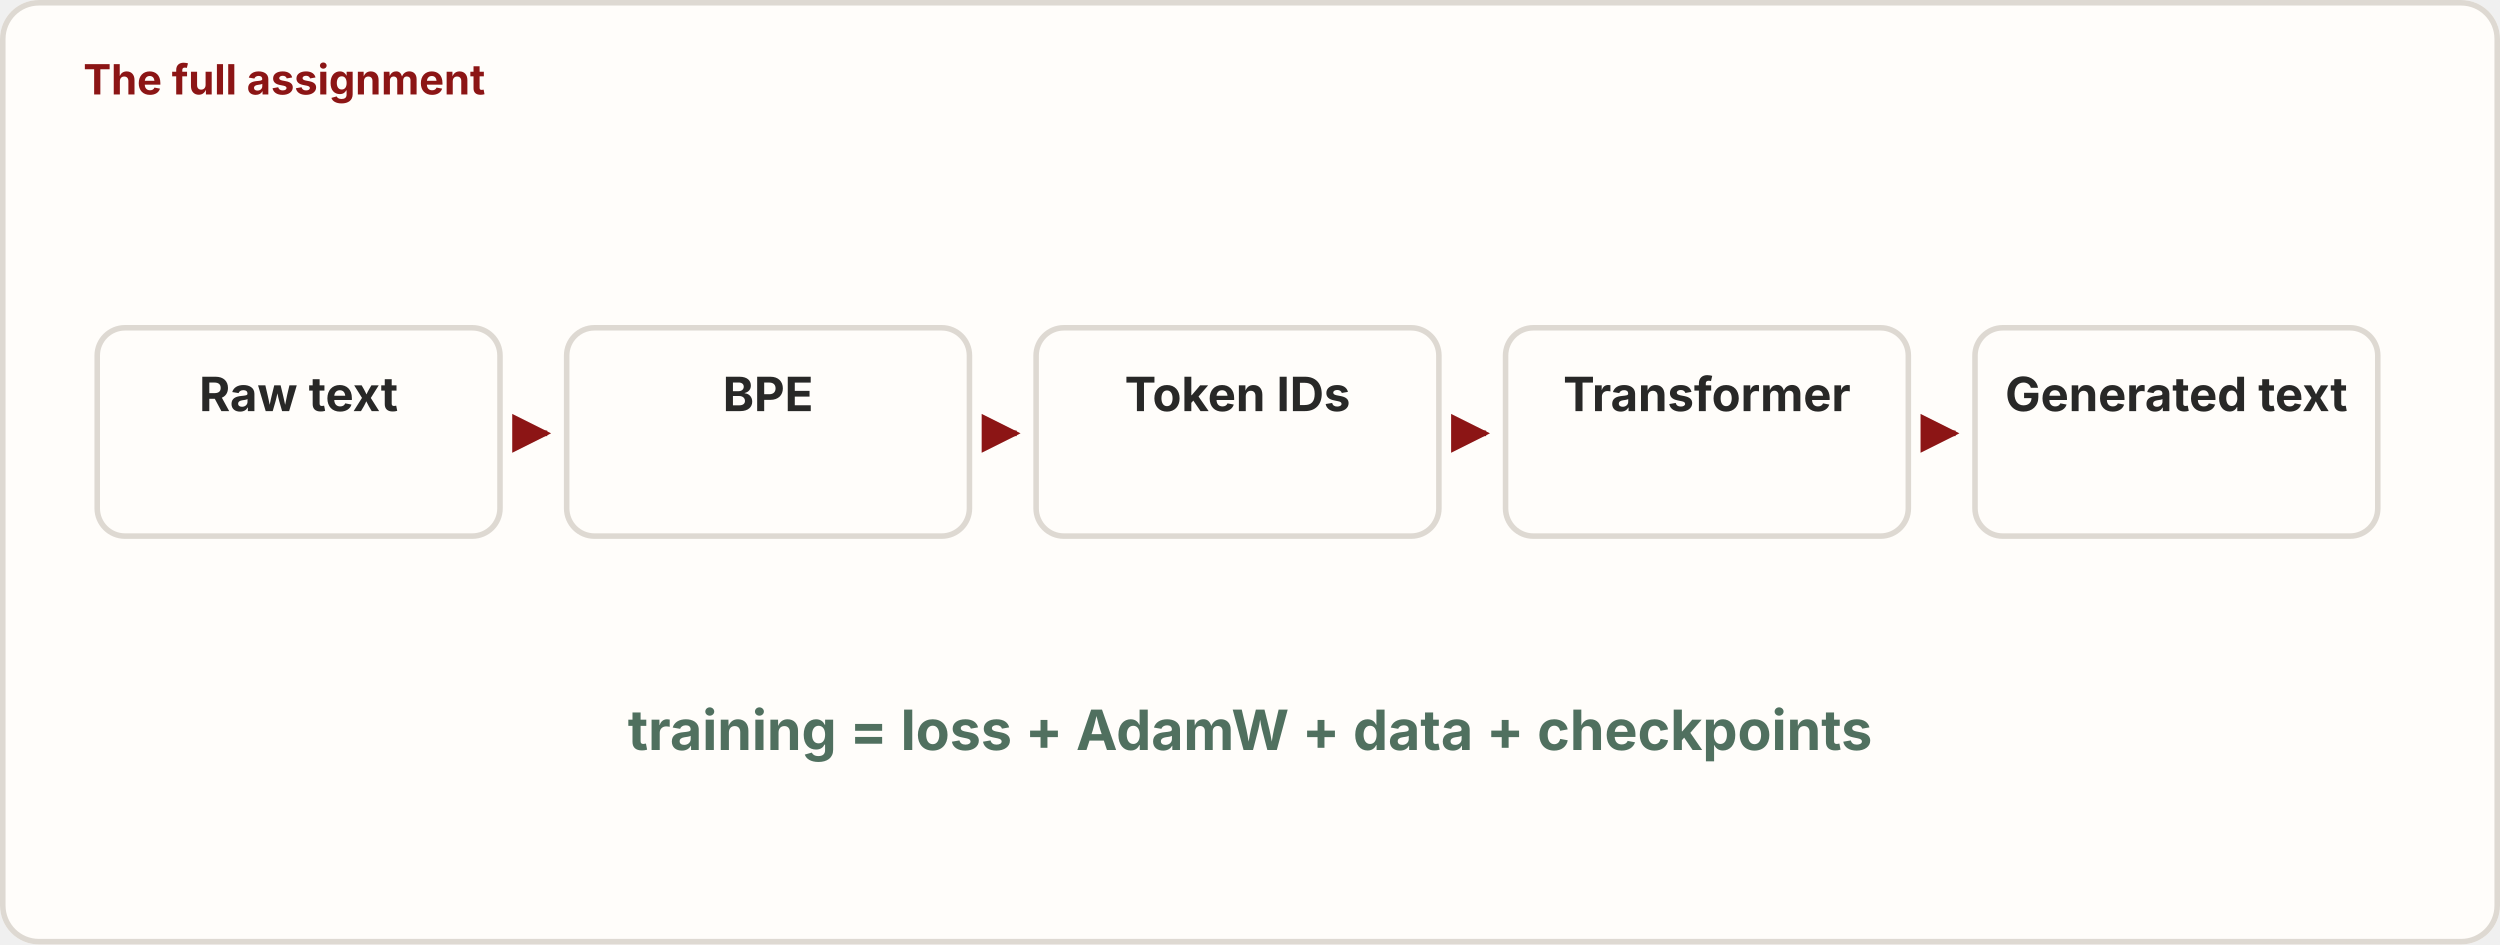
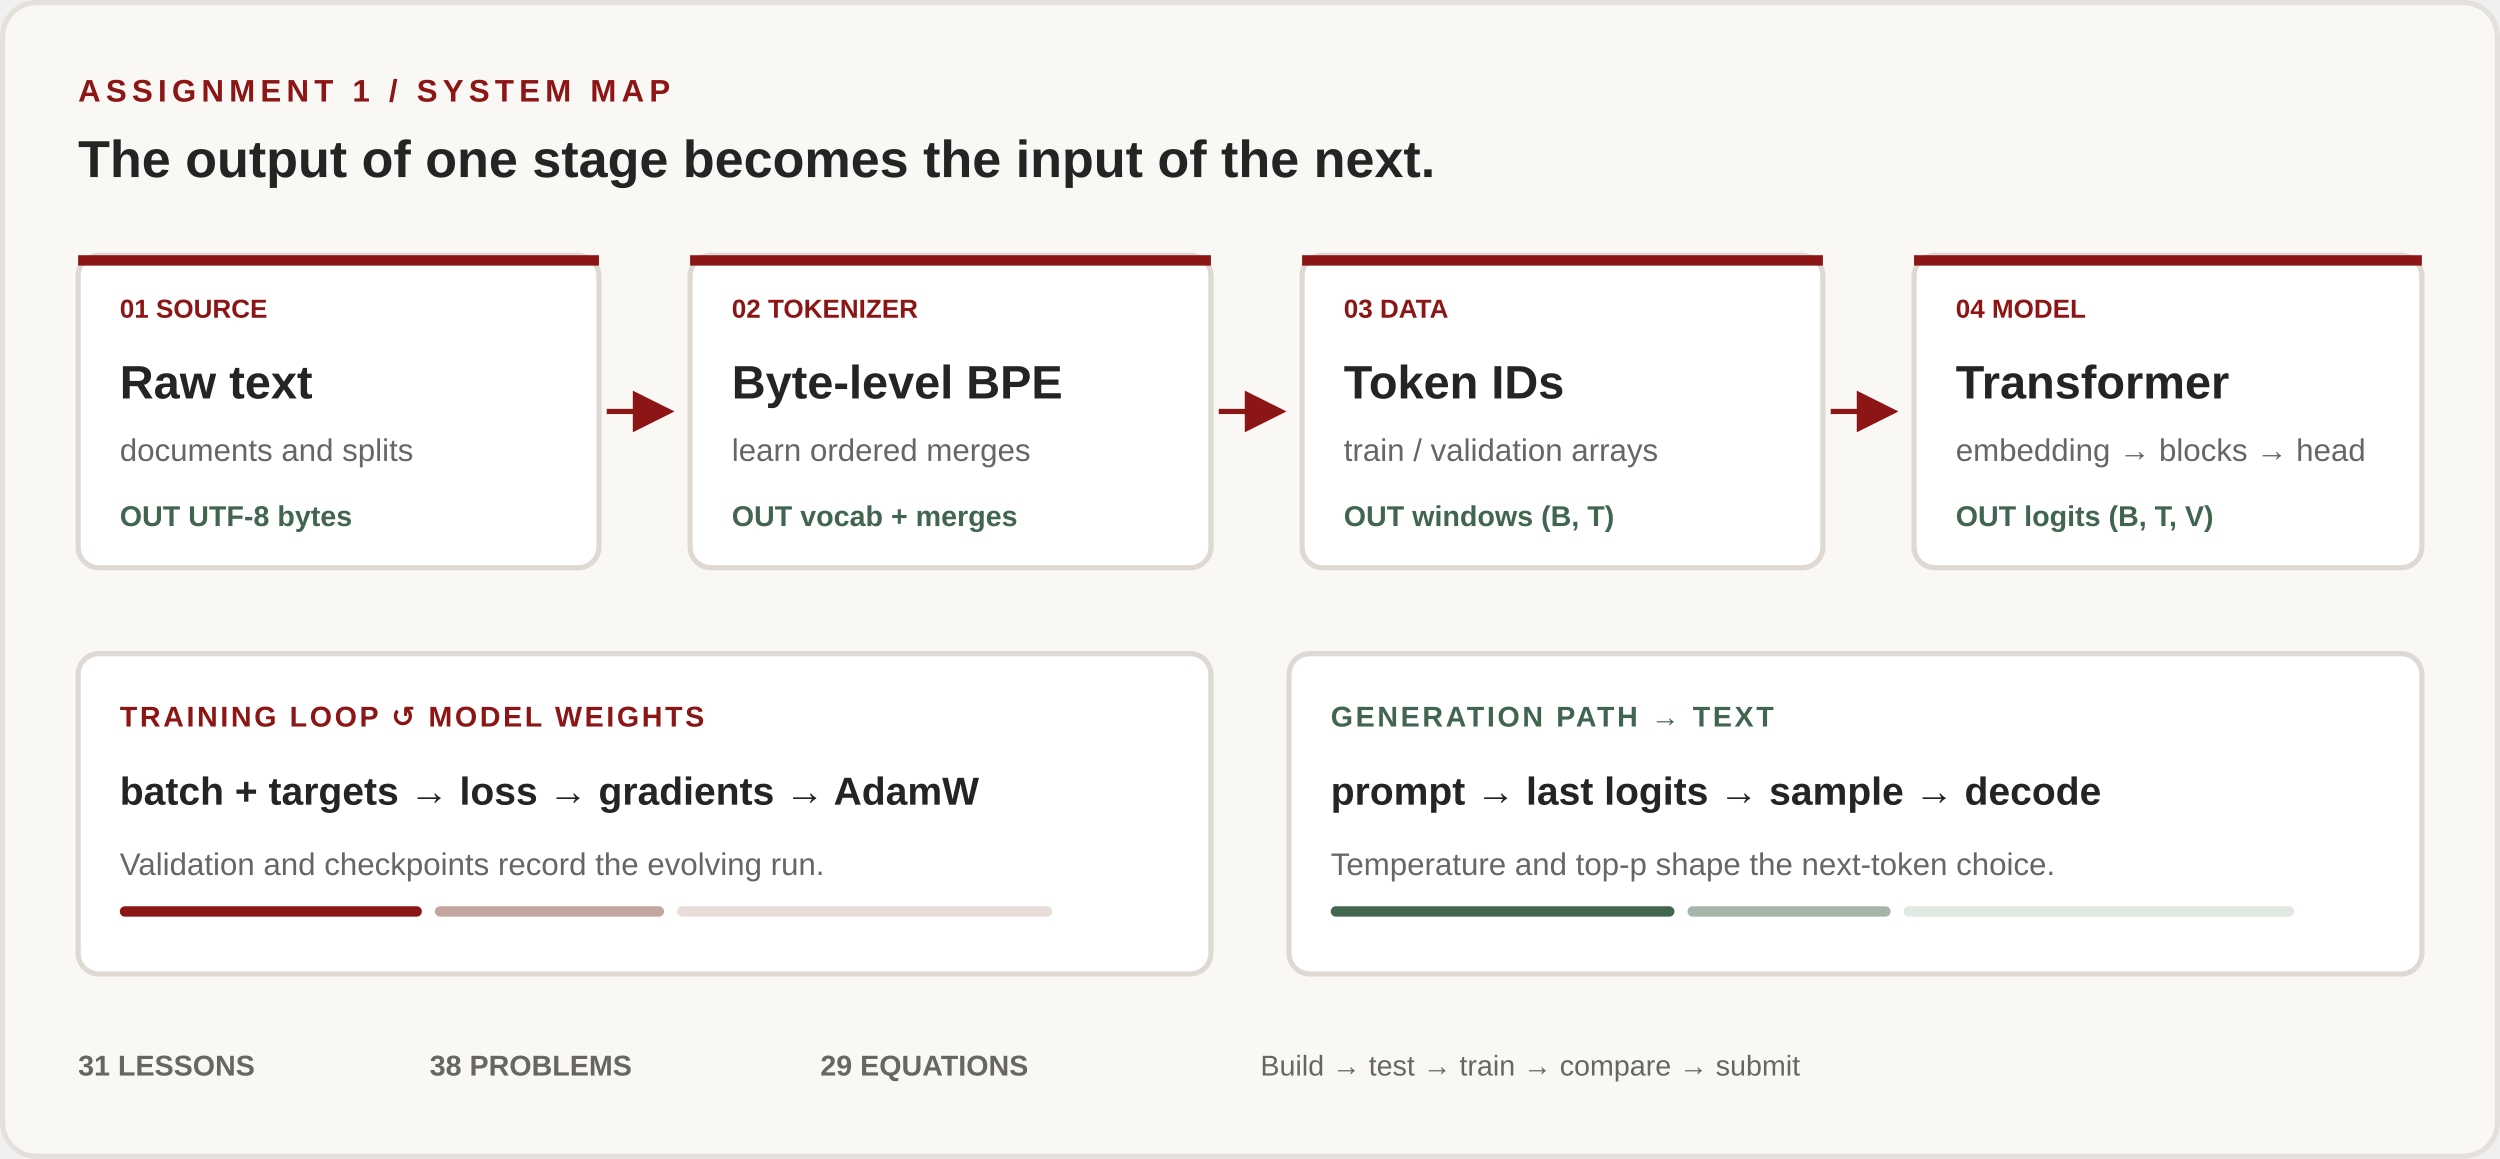
- <svg xmlns="http://www.w3.org/2000/svg" viewBox="0 0 900 340" role="img" aria-labelledby="t d">
+ <svg xmlns="http://www.w3.org/2000/svg" viewBox="0 0 960 445" role="img" aria-labelledby="title description">
  <defs>
-     <marker id="arrow" viewBox="0 0 10 10" refX="9" refY="5" markerWidth="7" markerHeight="7" orient="auto-start-reverse">
-       <path d="M0 0L10 5L0 10Z" fill="#8c1515" />
+     <marker id="arrow" markerWidth="8" markerHeight="8" refX="7" refY="4" orient="auto">
+       <path d="M0 0L8 4L0 8Z" fill="#8c1515" />
    </marker>
  </defs>
-   <rect width="900" height="340" rx="14" fill="#fffdfa" />
-   <rect x="1" y="1" width="898" height="338" rx="13" fill="none" stroke="#ded9d2" stroke-width="2" />
-   <text x="30" y="34" text-anchor="start" font-family="Inter,Arial,sans-serif" font-size="15" font-weight="700" fill="#8c1515">The full assignment</text>
-   <rect x="35" y="118" width="145" height="75" rx="10" fill="#fffdfa" stroke="#ded9d2" stroke-width="2" />
-   <text x="107.5" y="148" text-anchor="middle" font-family="Inter,Arial,sans-serif" font-size="17" font-weight="700" fill="#282827">Raw text</text>
-   <rect x="204" y="118" width="145" height="75" rx="10" fill="#fffdfa" stroke="#ded9d2" stroke-width="2" />
-   <text x="276.5" y="148" text-anchor="middle" font-family="Inter,Arial,sans-serif" font-size="17" font-weight="700" fill="#282827">BPE</text>
-   <path d="M185 156L197 156" fill="none" stroke="#8c1515" stroke-width="2" marker-end="url(#arrow)" />
-   <rect x="373" y="118" width="145" height="75" rx="10" fill="#fffdfa" stroke="#ded9d2" stroke-width="2" />
-   <text x="445.5" y="148" text-anchor="middle" font-family="Inter,Arial,sans-serif" font-size="17" font-weight="700" fill="#282827">Token IDs</text>
-   <path d="M354 156L366 156" fill="none" stroke="#8c1515" stroke-width="2" marker-end="url(#arrow)" />
-   <rect x="542" y="118" width="145" height="75" rx="10" fill="#fffdfa" stroke="#ded9d2" stroke-width="2" />
-   <text x="614.5" y="148" text-anchor="middle" font-family="Inter,Arial,sans-serif" font-size="17" font-weight="700" fill="#282827">Transformer</text>
-   <path d="M523 156L535 156" fill="none" stroke="#8c1515" stroke-width="2" marker-end="url(#arrow)" />
-   <rect x="711" y="118" width="145" height="75" rx="10" fill="#fffdfa" stroke="#ded9d2" stroke-width="2" />
-   <text x="783.5" y="148" text-anchor="middle" font-family="Inter,Arial,sans-serif" font-size="17" font-weight="700" fill="#282827">Generated text</text>
-   <path d="M692 156L704 156" fill="none" stroke="#8c1515" stroke-width="2" marker-end="url(#arrow)" />
-   <text x="450" y="270" text-anchor="middle" font-family="Inter,Arial,sans-serif" font-size="20" font-weight="700" fill="#50705f">training = loss + AdamW + data + checkpoints</text>
+   <rect x="1" y="1" width="958" height="443" rx="13" fill="#faf8f5" stroke="#e4e1dc" stroke-width="2" />
+   <text x="30" y="39" font-family="Arial,sans-serif" font-size="12" font-weight="700" letter-spacing="2" fill="#8c1515">ASSIGNMENT 1 / SYSTEM MAP</text>
+   <text x="30" y="68" font-family="Arial,sans-serif" font-size="20" font-weight="700" fill="#242424">The output of one stage becomes the input of the next.</text>
+   <g font-family="Arial,sans-serif">
+     <g>
+       <rect x="30" y="98" width="200" height="120" rx="8" fill="#fff" stroke="#ded9d2" stroke-width="2" />
+       <rect x="30" y="98" width="200" height="4" fill="#8c1515" />
+       <text x="46" y="122" font-size="10" font-weight="700" fill="#8c1515">01  SOURCE</text>
+       <text x="46" y="153" font-size="18" font-weight="700" fill="#242424">Raw text</text>
+       <text x="46" y="177" font-size="12" fill="#686664">documents and splits</text>
+       <text x="46" y="202" font-size="11" font-weight="700" fill="#426550">OUT  UTF-8 bytes</text>
+     </g>
+     <g>
+       <rect x="265" y="98" width="200" height="120" rx="8" fill="#fff" stroke="#ded9d2" stroke-width="2" />
+       <rect x="265" y="98" width="200" height="4" fill="#8c1515" />
+       <text x="281" y="122" font-size="10" font-weight="700" fill="#8c1515">02  TOKENIZER</text>
+       <text x="281" y="153" font-size="18" font-weight="700" fill="#242424">Byte-level BPE</text>
+       <text x="281" y="177" font-size="12" fill="#686664">learn ordered merges</text>
+       <text x="281" y="202" font-size="11" font-weight="700" fill="#426550">OUT  vocab + merges</text>
+     </g>
+     <g>
+       <rect x="500" y="98" width="200" height="120" rx="8" fill="#fff" stroke="#ded9d2" stroke-width="2" />
+       <rect x="500" y="98" width="200" height="4" fill="#8c1515" />
+       <text x="516" y="122" font-size="10" font-weight="700" fill="#8c1515">03  DATA</text>
+       <text x="516" y="153" font-size="18" font-weight="700" fill="#242424">Token IDs</text>
+       <text x="516" y="177" font-size="12" fill="#686664">train / validation arrays</text>
+       <text x="516" y="202" font-size="11" font-weight="700" fill="#426550">OUT  windows (B, T)</text>
+     </g>
+     <g>
+       <rect x="735" y="98" width="195" height="120" rx="8" fill="#fff" stroke="#ded9d2" stroke-width="2" />
+       <rect x="735" y="98" width="195" height="4" fill="#8c1515" />
+       <text x="751" y="122" font-size="10" font-weight="700" fill="#8c1515">04  MODEL</text>
+       <text x="751" y="153" font-size="18" font-weight="700" fill="#242424">Transformer</text>
+       <text x="751" y="177" font-size="12" fill="#686664">embedding → blocks → head</text>
+       <text x="751" y="202" font-size="11" font-weight="700" fill="#426550">OUT  logits (B, T, V)</text>
+     </g>
+     <path d="M233 158H257" fill="none" stroke="#8c1515" stroke-width="2" marker-end="url(#arrow)" />
+     <path d="M468 158H492" fill="none" stroke="#8c1515" stroke-width="2" marker-end="url(#arrow)" />
+     <path d="M703 158H727" fill="none" stroke="#8c1515" stroke-width="2" marker-end="url(#arrow)" />
+     <g>
+       <rect x="30" y="251" width="435" height="123" rx="8" fill="#fff" stroke="#ded9d2" stroke-width="2" />
+       <text x="46" y="279" font-size="11" font-weight="700" letter-spacing="1" fill="#8c1515">TRAINING LOOP  ↺ MODEL WEIGHTS</text>
+       <text x="46" y="309" font-size="15" font-weight="700" fill="#242424">batch + targets → loss → gradients → AdamW</text>
+       <text x="46" y="336" font-size="12" fill="#686664">Validation and checkpoints record the evolving run.</text>
+       <rect x="46" y="348" width="116" height="4" rx="2" fill="#8c1515" />
+       <rect x="167" y="348" width="88" height="4" rx="2" fill="#c4a5a0" />
+       <rect x="260" y="348" width="144" height="4" rx="2" fill="#e8ddd9" />
+     </g>
+     <g>
+       <rect x="495" y="251" width="435" height="123" rx="8" fill="#fff" stroke="#ded9d2" stroke-width="2" />
+       <text x="511" y="279" font-size="11" font-weight="700" letter-spacing="1" fill="#426550">GENERATION PATH  → TEXT</text>
+       <text x="511" y="309" font-size="15" font-weight="700" fill="#242424">prompt → last logits → sample → decode</text>
+       <text x="511" y="336" font-size="12" fill="#686664">Temperature and top-p shape the next-token choice.</text>
+       <rect x="511" y="348" width="132" height="4" rx="2" fill="#426550" />
+       <rect x="648" y="348" width="78" height="4" rx="2" fill="#a6b5a9" />
+       <rect x="731" y="348" width="150" height="4" rx="2" fill="#e0e9e1" />
+     </g>
+     <text x="30" y="413" font-size="11" font-weight="700" fill="#686664">31 LESSONS</text>
+     <text x="165" y="413" font-size="11" font-weight="700" fill="#686664">38 PROBLEMS</text>
+     <text x="315" y="413" font-size="11" font-weight="700" fill="#686664">29 EQUATIONS</text>
+     <text x="484" y="413" font-size="11" fill="#686664">Build → test → train → compare → submit</text>
+   </g>
</svg>
